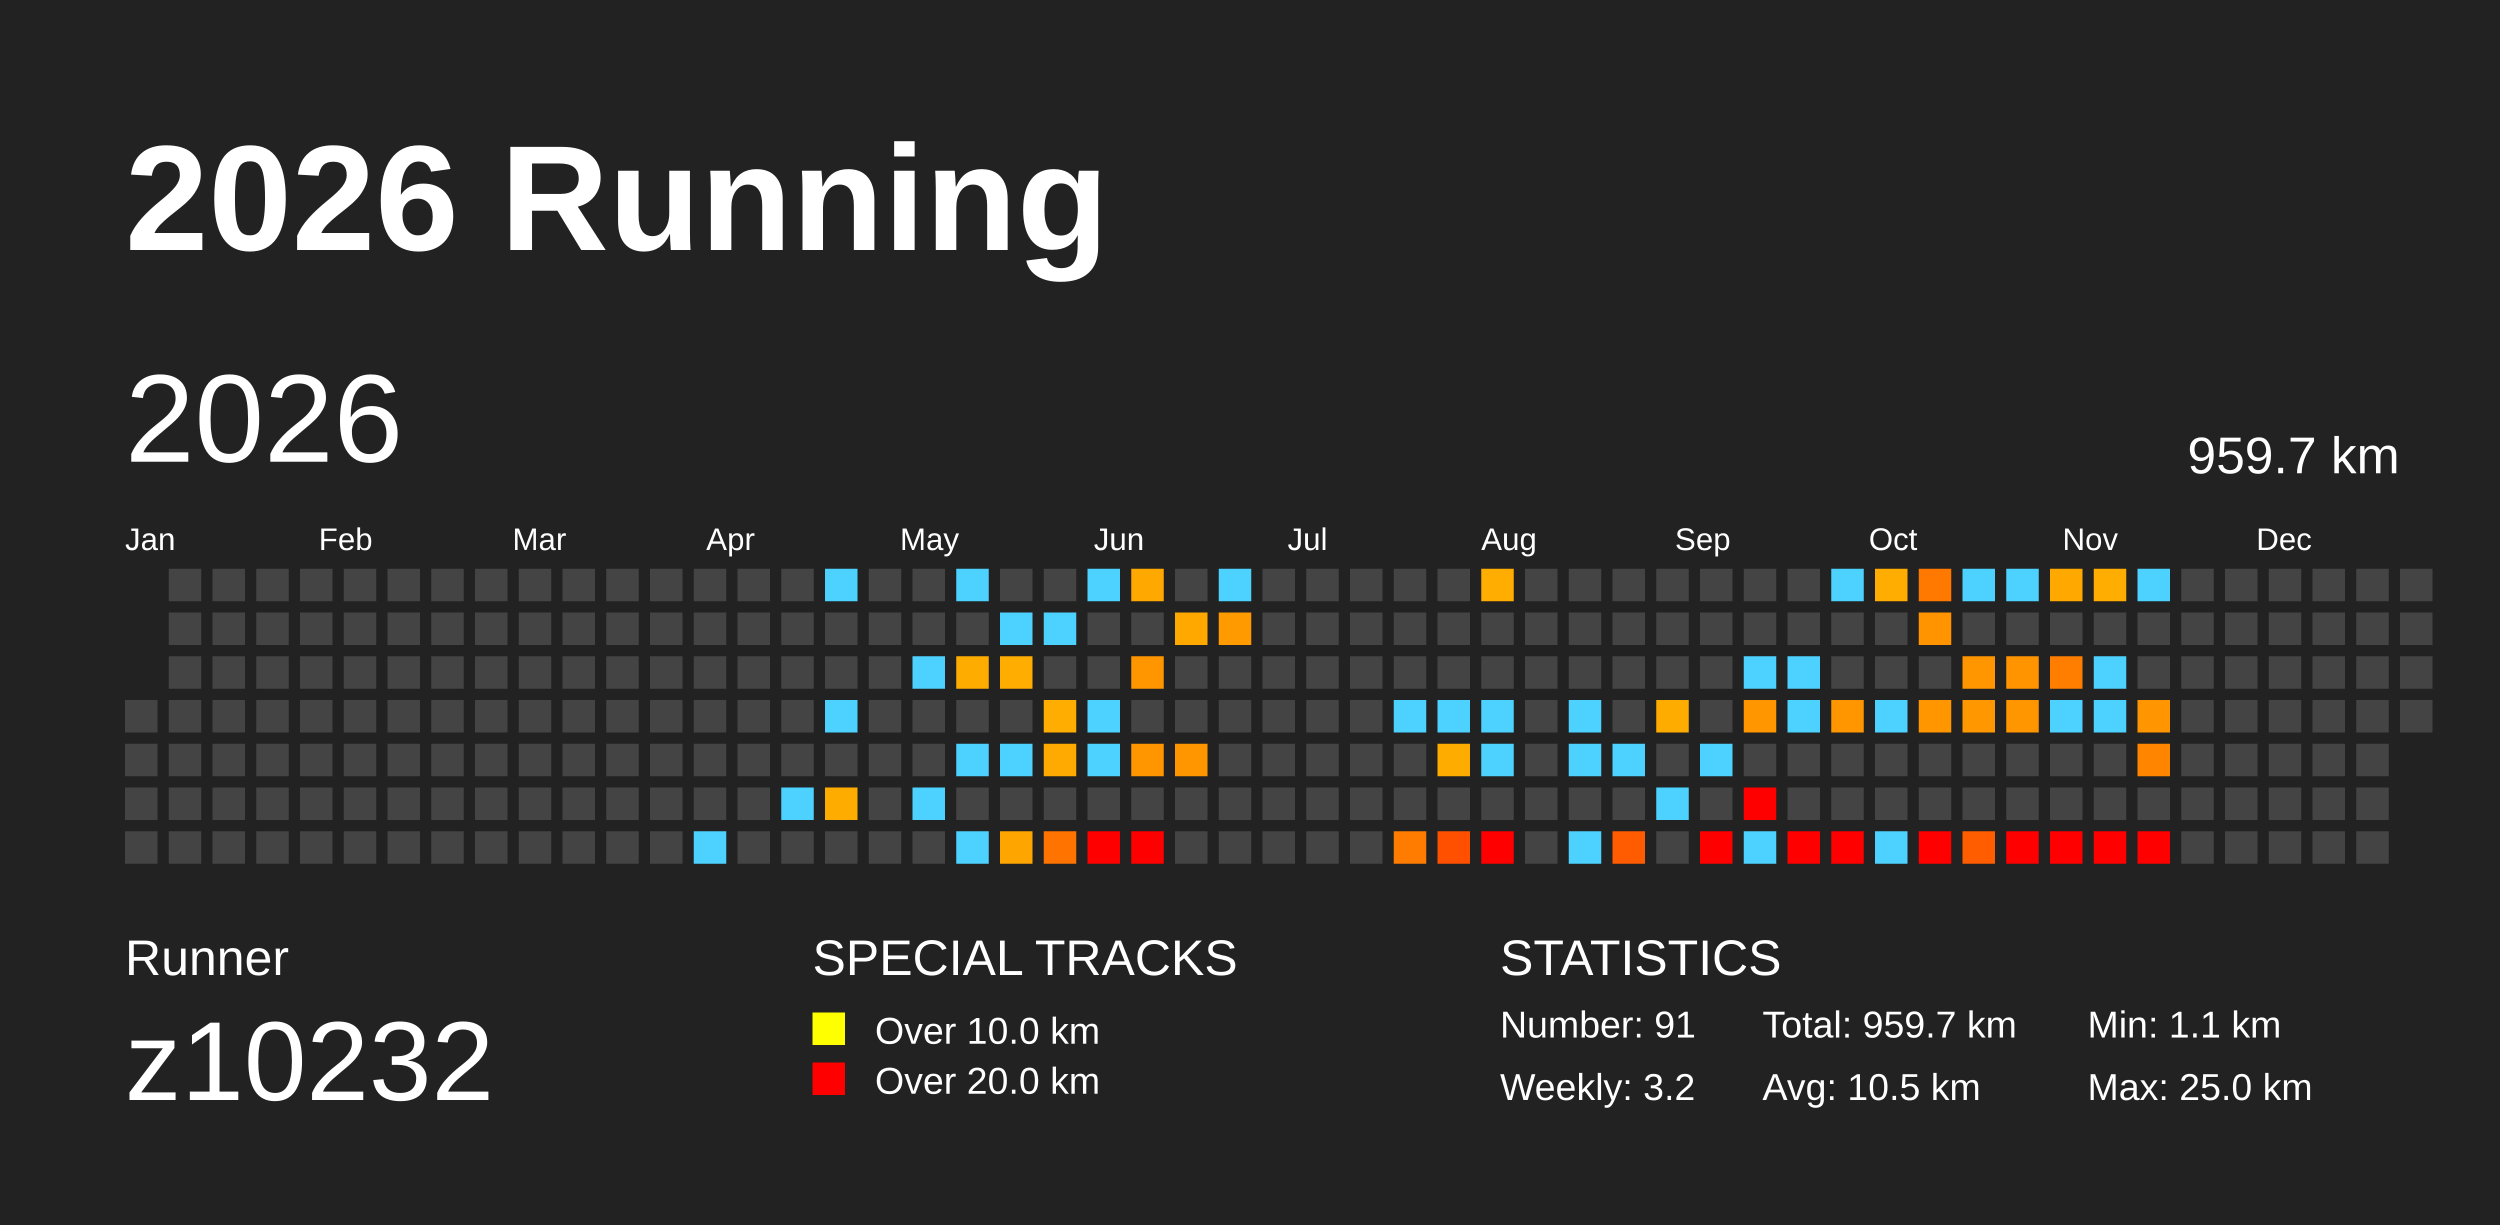
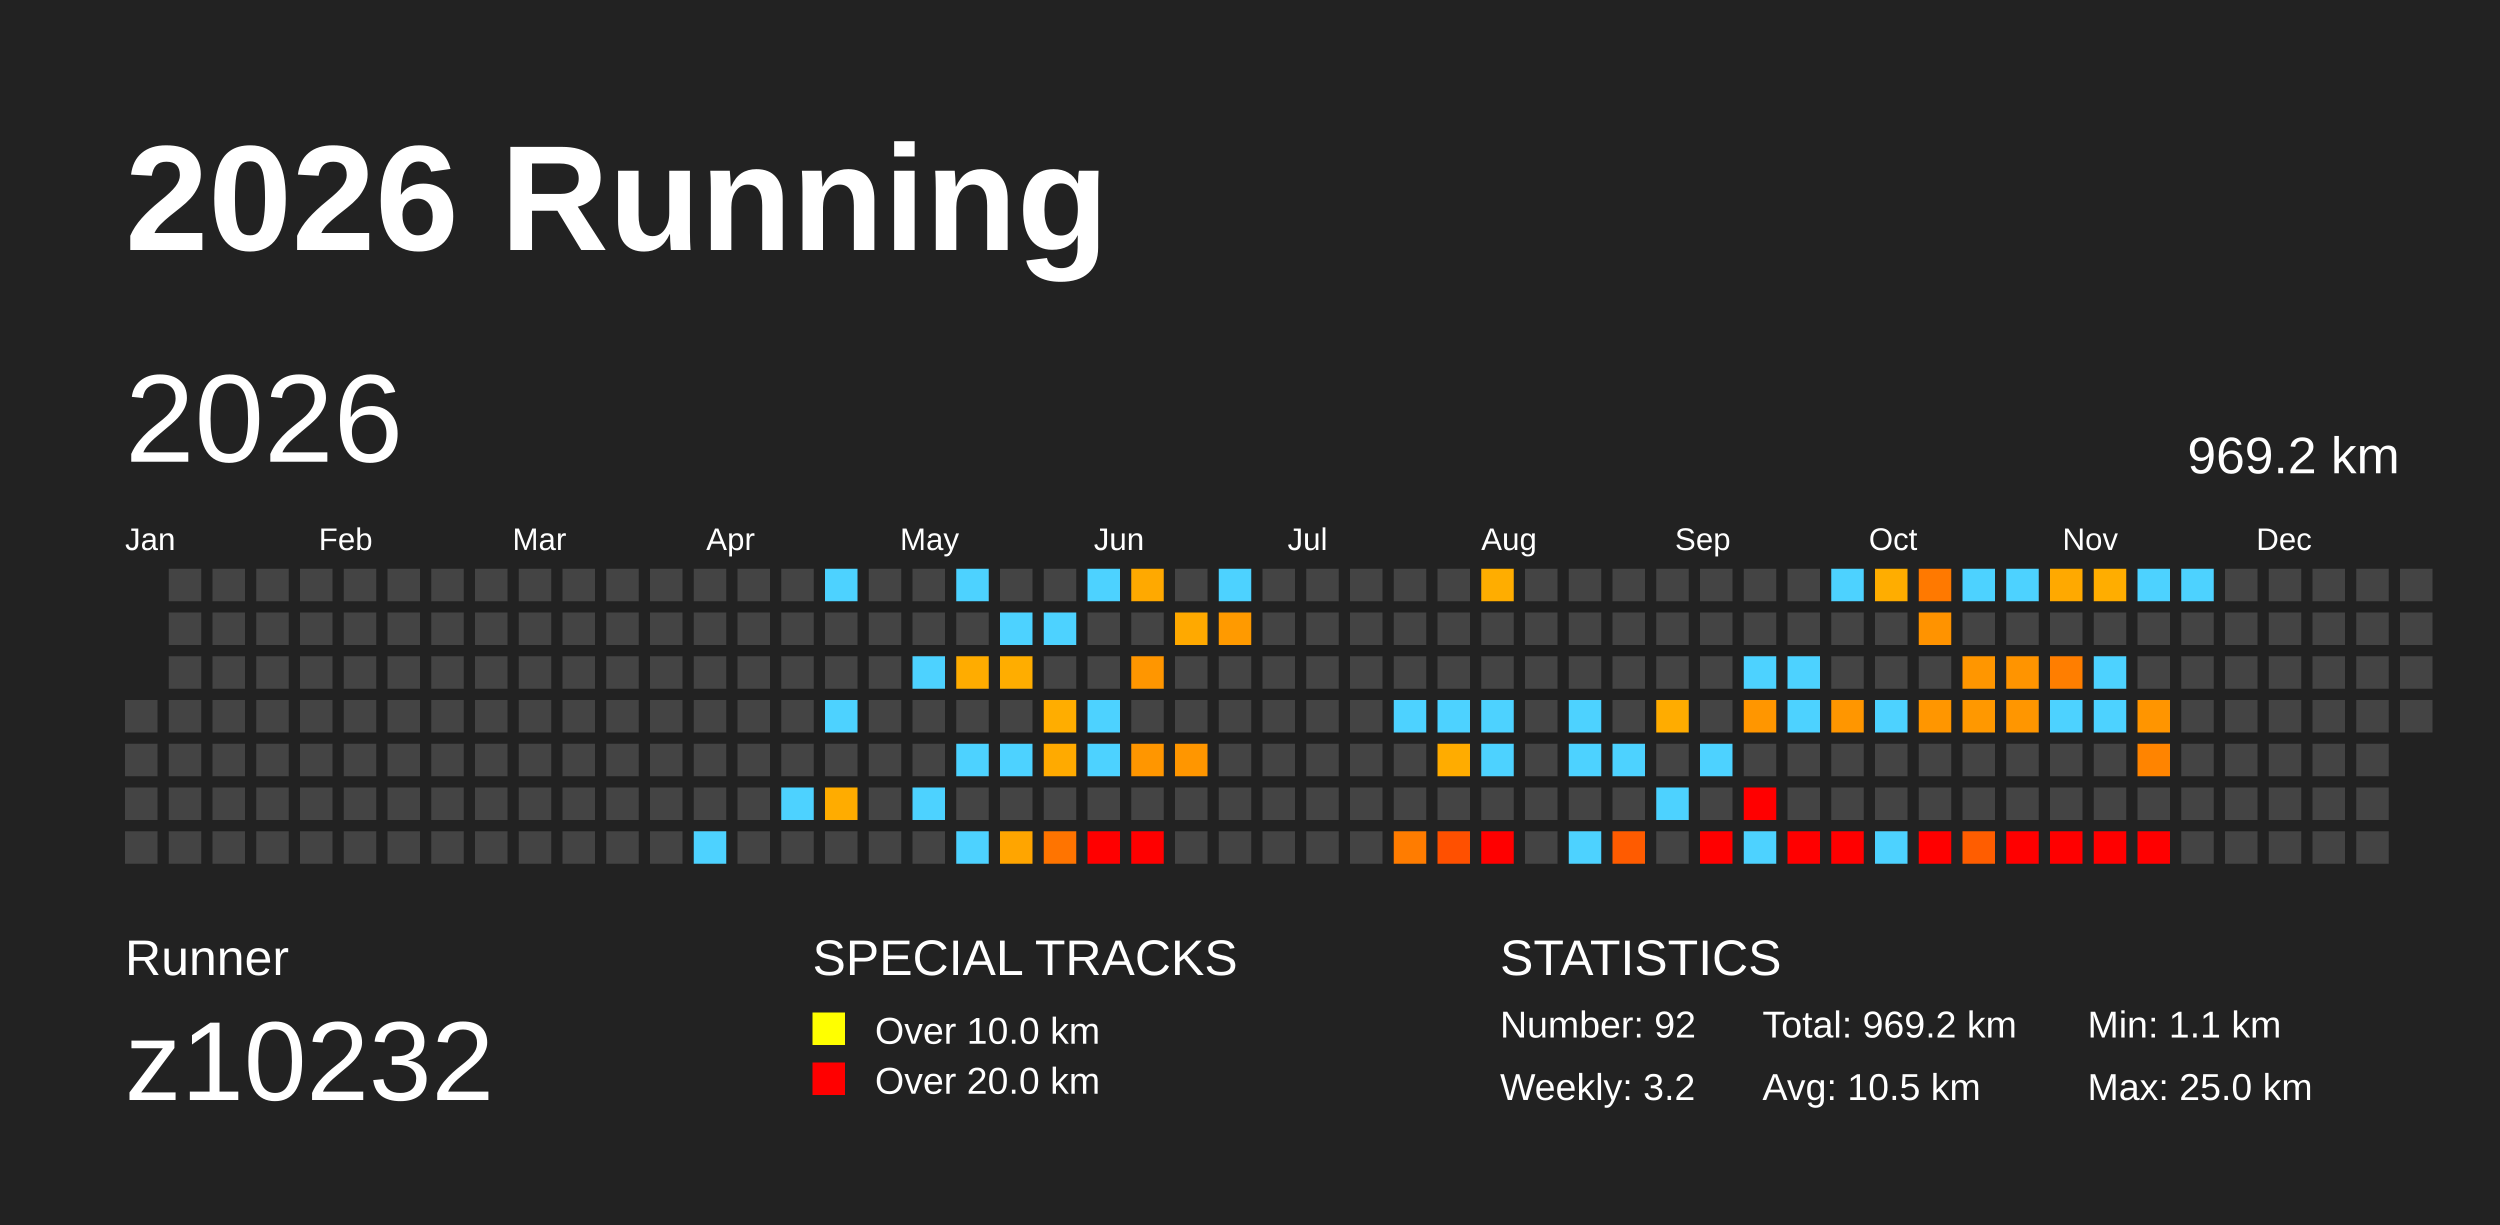
<svg xmlns="http://www.w3.org/2000/svg" baseProfile="full" height="98mm" version="1.1" viewBox="0,0,200,98" width="200mm">
  <defs>
    <pattern height="2" id="indoor-stripe" patternUnits="userSpaceOnUse" width="2">
      <line stroke="white" stroke-opacity="0.45" stroke-width="0.5" x1="0" x2="2" y1="2" y2="0" />
    </pattern>
  </defs>
  <rect fill="#222222" height="98" width="200" x="0" y="0" />
  <text fill="#FFFFFF" style="font-size:12px; font-family:Arial; font-weight:bold;" x="10" y="20">2026 Running</text>
  <text fill="#FFFFFF" style="font-size:4px; font-family:Arial" x="10" y="78">Runner</text>
  <text fill="#FFFFFF" style="font-size:9px; font-family:Arial" x="10" y="88">z10232</text>
  <text fill="#FFFFFF" style="font-size:4px; font-family:Arial" x="65" y="78">SPECIAL TRACKS</text>
  <rect fill="yellow" height="2.6" width="2.6" x="65" y="81" />
  <text fill="#FFFFFF" style="font-size:3px; font-family:Arial" x="70" y="83.5">Over 10.0 km</text>
  <rect fill="red" height="2.6" width="2.6" x="65" y="85" />
  <text fill="#FFFFFF" style="font-size:3px; font-family:Arial" x="70" y="87.5">Over 20.0 km</text>
  <text fill="#FFFFFF" style="font-size:4px; font-family:Arial" x="120" y="78">STATISTICS</text>
-   <text fill="#FFFFFF" style="font-size:3px; font-family:Arial" x="120" y="83">Number: 91</text>
+   <text fill="#FFFFFF" style="font-size:3px; font-family:Arial" x="120" y="83">Number: 92</text>
  <text fill="#FFFFFF" style="font-size:3px; font-family:Arial" x="120" y="88">Weekly: 3.2</text>
-   <text fill="#FFFFFF" style="font-size:3px; font-family:Arial" x="141" y="83">Total: 959.7 km</text>
+   <text fill="#FFFFFF" style="font-size:3px; font-family:Arial" x="141" y="83">Total: 969.2 km</text>
  <text fill="#FFFFFF" style="font-size:3px; font-family:Arial" x="141" y="88">Avg: 10.5 km</text>
  <text fill="#FFFFFF" style="font-size:3px; font-family:Arial" x="167" y="83">Min: 1.1 km</text>
  <text fill="#FFFFFF" style="font-size:3px; font-family:Arial" x="167" y="88">Max: 25.0 km</text>
  <text dominant-baseline="hanging" fill="#FFFFFF" style="font-size:10.0px; font-family:Arial;" x="10" y="30">2026</text>
-   <text dominant-baseline="hanging" fill="#FFFFFF" style="font-size:4.125px; font-family:Arial;" x="175" y="35">959.7 km</text>
+   <text dominant-baseline="hanging" fill="#FFFFFF" style="font-size:4.125px; font-family:Arial;" x="175" y="35">969.2 km</text>
  <text fill="#FFFFFF" style="font-size:2.5px; font-family:Arial" x="10.0" y="44">Jan</text>
  <text fill="#FFFFFF" style="font-size:2.5px; font-family:Arial" x="25.5" y="44">Feb</text>
  <text fill="#FFFFFF" style="font-size:2.5px; font-family:Arial" x="41.0" y="44">Mar</text>
  <text fill="#FFFFFF" style="font-size:2.5px; font-family:Arial" x="56.5" y="44">Apr</text>
  <text fill="#FFFFFF" style="font-size:2.5px; font-family:Arial" x="72.0" y="44">May</text>
  <text fill="#FFFFFF" style="font-size:2.5px; font-family:Arial" x="87.5" y="44">Jun</text>
  <text fill="#FFFFFF" style="font-size:2.5px; font-family:Arial" x="103.0" y="44">Jul</text>
  <text fill="#FFFFFF" style="font-size:2.5px; font-family:Arial" x="118.5" y="44">Aug</text>
  <text fill="#FFFFFF" style="font-size:2.5px; font-family:Arial" x="134.0" y="44">Sep</text>
  <text fill="#FFFFFF" style="font-size:2.5px; font-family:Arial" x="149.5" y="44">Oct</text>
  <text fill="#FFFFFF" style="font-size:2.5px; font-family:Arial" x="165.0" y="44">Nov</text>
  <text fill="#FFFFFF" style="font-size:2.5px; font-family:Arial" x="180.5" y="44">Dec</text>
  <rect fill="#444444" height="2.6" width="2.6" x="10.0" y="56.0" />
  <rect fill="#444444" height="2.6" width="2.6" x="10.0" y="59.5" />
  <rect fill="#444444" height="2.6" width="2.6" x="10.0" y="63.0" />
  <rect fill="#444444" height="2.6" width="2.6" x="10.0" y="66.5" />
  <rect fill="#444444" height="2.6" width="2.6" x="13.5" y="45.5" />
  <rect fill="#444444" height="2.6" width="2.6" x="13.5" y="49.0" />
  <rect fill="#444444" height="2.6" width="2.6" x="13.5" y="52.5" />
  <rect fill="#444444" height="2.6" width="2.6" x="13.5" y="56.0" />
  <rect fill="#444444" height="2.6" width="2.6" x="13.5" y="59.5" />
  <rect fill="#444444" height="2.6" width="2.6" x="13.5" y="63.0" />
  <rect fill="#444444" height="2.6" width="2.6" x="13.5" y="66.5" />
  <rect fill="#444444" height="2.6" width="2.6" x="17.0" y="45.5" />
  <rect fill="#444444" height="2.6" width="2.6" x="17.0" y="49.0" />
  <rect fill="#444444" height="2.6" width="2.6" x="17.0" y="52.5" />
  <rect fill="#444444" height="2.6" width="2.6" x="17.0" y="56.0" />
  <rect fill="#444444" height="2.6" width="2.6" x="17.0" y="59.5" />
  <rect fill="#444444" height="2.6" width="2.6" x="17.0" y="63.0" />
  <rect fill="#444444" height="2.6" width="2.6" x="17.0" y="66.5" />
  <rect fill="#444444" height="2.6" width="2.6" x="20.5" y="45.5" />
  <rect fill="#444444" height="2.6" width="2.6" x="20.5" y="49.0" />
  <rect fill="#444444" height="2.6" width="2.6" x="20.5" y="52.5" />
  <rect fill="#444444" height="2.6" width="2.6" x="20.5" y="56.0" />
  <rect fill="#444444" height="2.6" width="2.6" x="20.5" y="59.5" />
  <rect fill="#444444" height="2.6" width="2.6" x="20.5" y="63.0" />
  <rect fill="#444444" height="2.6" width="2.6" x="20.5" y="66.5" />
  <rect fill="#444444" height="2.6" width="2.6" x="24.0" y="45.5" />
  <rect fill="#444444" height="2.6" width="2.6" x="24.0" y="49.0" />
  <rect fill="#444444" height="2.6" width="2.6" x="24.0" y="52.5" />
  <rect fill="#444444" height="2.6" width="2.6" x="24.0" y="56.0" />
  <rect fill="#444444" height="2.6" width="2.6" x="24.0" y="59.5" />
  <rect fill="#444444" height="2.6" width="2.6" x="24.0" y="63.0" />
  <rect fill="#444444" height="2.6" width="2.6" x="24.0" y="66.5" />
  <rect fill="#444444" height="2.6" width="2.6" x="27.5" y="45.5" />
  <rect fill="#444444" height="2.6" width="2.6" x="27.5" y="49.0" />
  <rect fill="#444444" height="2.6" width="2.6" x="27.5" y="52.5" />
  <rect fill="#444444" height="2.6" width="2.6" x="27.5" y="56.0" />
  <rect fill="#444444" height="2.6" width="2.6" x="27.5" y="59.5" />
  <rect fill="#444444" height="2.6" width="2.6" x="27.5" y="63.0" />
  <rect fill="#444444" height="2.6" width="2.6" x="27.5" y="66.5" />
  <rect fill="#444444" height="2.6" width="2.6" x="31.0" y="45.5" />
  <rect fill="#444444" height="2.6" width="2.6" x="31.0" y="49.0" />
  <rect fill="#444444" height="2.6" width="2.6" x="31.0" y="52.5" />
  <rect fill="#444444" height="2.6" width="2.6" x="31.0" y="56.0" />
  <rect fill="#444444" height="2.6" width="2.6" x="31.0" y="59.5" />
  <rect fill="#444444" height="2.6" width="2.6" x="31.0" y="63.0" />
  <rect fill="#444444" height="2.6" width="2.6" x="31.0" y="66.5" />
  <rect fill="#444444" height="2.6" width="2.6" x="34.5" y="45.5" />
  <rect fill="#444444" height="2.6" width="2.6" x="34.5" y="49.0" />
  <rect fill="#444444" height="2.6" width="2.6" x="34.5" y="52.5" />
  <rect fill="#444444" height="2.6" width="2.6" x="34.5" y="56.0" />
  <rect fill="#444444" height="2.6" width="2.6" x="34.5" y="59.5" />
  <rect fill="#444444" height="2.6" width="2.6" x="34.5" y="63.0" />
  <rect fill="#444444" height="2.6" width="2.6" x="34.5" y="66.5" />
  <rect fill="#444444" height="2.6" width="2.6" x="38.0" y="45.5" />
  <rect fill="#444444" height="2.6" width="2.6" x="38.0" y="49.0" />
  <rect fill="#444444" height="2.6" width="2.6" x="38.0" y="52.5" />
  <rect fill="#444444" height="2.6" width="2.6" x="38.0" y="56.0" />
  <rect fill="#444444" height="2.6" width="2.6" x="38.0" y="59.5" />
  <rect fill="#444444" height="2.6" width="2.6" x="38.0" y="63.0" />
  <rect fill="#444444" height="2.6" width="2.6" x="38.0" y="66.5" />
  <rect fill="#444444" height="2.6" width="2.6" x="41.5" y="45.5" />
  <rect fill="#444444" height="2.6" width="2.6" x="41.5" y="49.0" />
  <rect fill="#444444" height="2.6" width="2.6" x="41.5" y="52.5" />
  <rect fill="#444444" height="2.6" width="2.6" x="41.5" y="56.0" />
  <rect fill="#444444" height="2.6" width="2.6" x="41.5" y="59.5" />
  <rect fill="#444444" height="2.6" width="2.6" x="41.5" y="63.0" />
  <rect fill="#444444" height="2.6" width="2.6" x="41.5" y="66.5" />
  <rect fill="#444444" height="2.6" width="2.6" x="45.0" y="45.5" />
  <rect fill="#444444" height="2.6" width="2.6" x="45.0" y="49.0" />
  <rect fill="#444444" height="2.6" width="2.6" x="45.0" y="52.5" />
  <rect fill="#444444" height="2.6" width="2.6" x="45.0" y="56.0" />
  <rect fill="#444444" height="2.6" width="2.6" x="45.0" y="59.5" />
  <rect fill="#444444" height="2.6" width="2.6" x="45.0" y="63.0" />
  <rect fill="#444444" height="2.6" width="2.6" x="45.0" y="66.5" />
  <rect fill="#444444" height="2.6" width="2.6" x="48.5" y="45.5" />
  <rect fill="#444444" height="2.6" width="2.6" x="48.5" y="49.0" />
  <rect fill="#444444" height="2.6" width="2.6" x="48.5" y="52.5" />
  <rect fill="#444444" height="2.6" width="2.6" x="48.5" y="56.0" />
  <rect fill="#444444" height="2.6" width="2.6" x="48.5" y="59.5" />
  <rect fill="#444444" height="2.6" width="2.6" x="48.5" y="63.0" />
  <rect fill="#444444" height="2.6" width="2.6" x="48.5" y="66.5" />
  <rect fill="#444444" height="2.6" width="2.6" x="52.0" y="45.5" />
  <rect fill="#444444" height="2.6" width="2.6" x="52.0" y="49.0" />
  <rect fill="#444444" height="2.6" width="2.6" x="52.0" y="52.5" />
  <rect fill="#444444" height="2.6" width="2.6" x="52.0" y="56.0" />
  <rect fill="#444444" height="2.6" width="2.6" x="52.0" y="59.5" />
  <rect fill="#444444" height="2.6" width="2.6" x="52.0" y="63.0" />
  <rect fill="#444444" height="2.6" width="2.6" x="52.0" y="66.5" />
  <rect fill="#444444" height="2.6" width="2.6" x="55.5" y="45.5" />
  <rect fill="#444444" height="2.6" width="2.6" x="55.5" y="49.0" />
  <rect fill="#444444" height="2.6" width="2.6" x="55.5" y="52.5" />
  <rect fill="#444444" height="2.6" width="2.6" x="55.5" y="56.0" />
  <rect fill="#444444" height="2.6" width="2.6" x="55.5" y="59.5" />
  <rect fill="#444444" height="2.6" width="2.6" x="55.5" y="63.0" />
  <rect fill="#4dd2ff" height="2.6" width="2.6" x="55.5" y="66.5" />
  <rect fill="#444444" height="2.6" width="2.6" x="59.0" y="45.5" />
  <rect fill="#444444" height="2.6" width="2.6" x="59.0" y="49.0" />
  <rect fill="#444444" height="2.6" width="2.6" x="59.0" y="52.5" />
  <rect fill="#444444" height="2.6" width="2.6" x="59.0" y="56.0" />
  <rect fill="#444444" height="2.6" width="2.6" x="59.0" y="59.5" />
  <rect fill="#444444" height="2.6" width="2.6" x="59.0" y="63.0" />
  <rect fill="#444444" height="2.6" width="2.6" x="59.0" y="66.5" />
  <rect fill="#444444" height="2.6" width="2.6" x="62.5" y="45.5" />
  <rect fill="#444444" height="2.6" width="2.6" x="62.5" y="49.0" />
  <rect fill="#444444" height="2.6" width="2.6" x="62.5" y="52.5" />
  <rect fill="#444444" height="2.6" width="2.6" x="62.5" y="56.0" />
  <rect fill="#444444" height="2.6" width="2.6" x="62.5" y="59.5" />
  <rect fill="#4dd2ff" height="2.6" width="2.6" x="62.5" y="63.0" />
  <rect fill="#444444" height="2.6" width="2.6" x="62.5" y="66.5" />
  <rect fill="#4dd2ff" height="2.6" width="2.6" x="66.0" y="45.5" />
  <rect fill="#444444" height="2.6" width="2.6" x="66.0" y="49.0" />
  <rect fill="#444444" height="2.6" width="2.6" x="66.0" y="52.5" />
  <rect fill="#4dd2ff" height="2.6" width="2.6" x="66.0" y="56.0" />
  <rect fill="#444444" height="2.6" width="2.6" x="66.0" y="59.5" />
  <rect fill="#ffac00" height="2.6" width="2.6" x="66.0" y="63.0" />
  <rect fill="#444444" height="2.6" width="2.6" x="66.0" y="66.5" />
  <rect fill="#444444" height="2.6" width="2.6" x="69.5" y="45.5" />
  <rect fill="#444444" height="2.6" width="2.6" x="69.5" y="49.0" />
  <rect fill="#444444" height="2.6" width="2.6" x="69.5" y="52.5" />
  <rect fill="#444444" height="2.6" width="2.6" x="69.5" y="56.0" />
  <rect fill="#444444" height="2.6" width="2.6" x="69.5" y="59.5" />
  <rect fill="#444444" height="2.6" width="2.6" x="69.5" y="63.0" />
  <rect fill="#444444" height="2.6" width="2.6" x="69.5" y="66.5" />
  <rect fill="#444444" height="2.6" width="2.6" x="73.0" y="45.5" />
  <rect fill="#444444" height="2.6" width="2.6" x="73.0" y="49.0" />
  <rect fill="#4dd2ff" height="2.6" width="2.6" x="73.0" y="52.5" />
  <rect fill="#444444" height="2.6" width="2.6" x="73.0" y="56.0" />
  <rect fill="#444444" height="2.6" width="2.6" x="73.0" y="59.5" />
  <rect fill="#4dd2ff" height="2.6" width="2.6" x="73.0" y="63.0" />
  <rect fill="#444444" height="2.6" width="2.6" x="73.0" y="66.5" />
  <rect fill="#4dd2ff" height="2.6" width="2.6" x="76.5" y="45.5" />
  <rect fill="#444444" height="2.6" width="2.6" x="76.5" y="49.0" />
  <rect fill="#ffac00" height="2.6" width="2.6" x="76.5" y="52.5" />
  <rect fill="#444444" height="2.6" width="2.6" x="76.5" y="56.0" />
  <rect fill="#4dd2ff" height="2.6" width="2.6" x="76.5" y="59.5" />
  <rect fill="#444444" height="2.6" width="2.6" x="76.5" y="63.0" />
  <rect fill="#4dd2ff" height="2.6" width="2.6" x="76.5" y="66.5" />
  <rect fill="#444444" height="2.6" width="2.6" x="80.0" y="45.5" />
  <rect fill="#4dd2ff" height="2.6" width="2.6" x="80.0" y="49.0" />
  <rect fill="#ffad00" height="2.6" width="2.6" x="80.0" y="52.5" />
  <rect fill="#444444" height="2.6" width="2.6" x="80.0" y="56.0" />
  <rect fill="#4dd2ff" height="2.6" width="2.6" x="80.0" y="59.5" />
  <rect fill="#444444" height="2.6" width="2.6" x="80.0" y="63.0" />
  <rect fill="#ffa500" height="2.6" width="2.6" x="80.0" y="66.5" />
  <rect fill="#444444" height="2.6" width="2.6" x="83.5" y="45.5" />
  <rect fill="#4dd2ff" height="2.6" width="2.6" x="83.5" y="49.0" />
  <rect fill="#444444" height="2.6" width="2.6" x="83.5" y="52.5" />
  <rect fill="#ffad00" height="2.6" width="2.6" x="83.5" y="56.0" />
  <rect fill="#ffaa00" height="2.6" width="2.6" x="83.5" y="59.5" />
  <rect fill="#444444" height="2.6" width="2.6" x="83.5" y="63.0" />
  <rect fill="#ff7400" height="2.6" width="2.6" x="83.5" y="66.5" />
  <rect fill="#4dd2ff" height="2.6" width="2.6" x="87.0" y="45.5" />
  <rect fill="#444444" height="2.6" width="2.6" x="87.0" y="49.0" />
  <rect fill="#444444" height="2.6" width="2.6" x="87.0" y="52.5" />
  <rect fill="#4dd2ff" height="2.6" width="2.6" x="87.0" y="56.0" />
  <rect fill="#4dd2ff" height="2.6" width="2.6" x="87.0" y="59.5" />
  <rect fill="#444444" height="2.6" width="2.6" x="87.0" y="63.0" />
  <rect fill="red" height="2.6" width="2.6" x="87.0" y="66.5" />
  <rect fill="#ffa900" height="2.6" width="2.6" x="90.5" y="45.5" />
  <rect fill="#444444" height="2.6" width="2.6" x="90.5" y="49.0" />
  <rect fill="#ff9600" height="2.6" width="2.6" x="90.5" y="52.5" />
  <rect fill="#444444" height="2.6" width="2.6" x="90.5" y="56.0" />
  <rect fill="#ff9600" height="2.6" width="2.6" x="90.5" y="59.5" />
  <rect fill="#444444" height="2.6" width="2.6" x="90.5" y="63.0" />
  <rect fill="red" height="2.6" width="2.6" x="90.5" y="66.5" />
  <rect fill="#444444" height="2.6" width="2.6" x="94.0" y="45.5" />
  <rect fill="#ffa900" height="2.6" width="2.6" x="94.0" y="49.0" />
  <rect fill="#444444" height="2.6" width="2.6" x="94.0" y="52.5" />
  <rect fill="#444444" height="2.6" width="2.6" x="94.0" y="56.0" />
  <rect fill="#ff9600" height="2.6" width="2.6" x="94.0" y="59.5" />
  <rect fill="#444444" height="2.6" width="2.6" x="94.0" y="63.0" />
  <rect fill="#444444" height="2.6" width="2.6" x="94.0" y="66.5" />
  <rect fill="#4dd2ff" height="2.6" width="2.6" x="97.5" y="45.5" />
  <rect fill="#ff9a00" height="2.6" width="2.6" x="97.5" y="49.0" />
  <rect fill="#444444" height="2.6" width="2.6" x="97.5" y="52.5" />
  <rect fill="#444444" height="2.6" width="2.6" x="97.5" y="56.0" />
  <rect fill="#444444" height="2.6" width="2.6" x="97.5" y="59.5" />
  <rect fill="#444444" height="2.6" width="2.6" x="97.5" y="63.0" />
  <rect fill="#444444" height="2.6" width="2.6" x="97.5" y="66.5" />
  <rect fill="#444444" height="2.6" width="2.6" x="101.0" y="45.5" />
  <rect fill="#444444" height="2.6" width="2.6" x="101.0" y="49.0" />
  <rect fill="#444444" height="2.6" width="2.6" x="101.0" y="52.5" />
  <rect fill="#444444" height="2.6" width="2.6" x="101.0" y="56.0" />
  <rect fill="#444444" height="2.6" width="2.6" x="101.0" y="59.5" />
  <rect fill="#444444" height="2.6" width="2.6" x="101.0" y="63.0" />
  <rect fill="#444444" height="2.6" width="2.6" x="101.0" y="66.5" />
  <rect fill="#444444" height="2.6" width="2.6" x="104.5" y="45.5" />
  <rect fill="#444444" height="2.6" width="2.6" x="104.5" y="49.0" />
  <rect fill="#444444" height="2.6" width="2.6" x="104.5" y="52.5" />
  <rect fill="#444444" height="2.6" width="2.6" x="104.5" y="56.0" />
  <rect fill="#444444" height="2.6" width="2.6" x="104.5" y="59.5" />
  <rect fill="#444444" height="2.6" width="2.6" x="104.5" y="63.0" />
  <rect fill="#444444" height="2.6" width="2.6" x="104.5" y="66.5" />
  <rect fill="#444444" height="2.6" width="2.6" x="108.0" y="45.5" />
  <rect fill="#444444" height="2.6" width="2.6" x="108.0" y="49.0" />
  <rect fill="#444444" height="2.6" width="2.6" x="108.0" y="52.5" />
  <rect fill="#444444" height="2.6" width="2.6" x="108.0" y="56.0" />
  <rect fill="#444444" height="2.6" width="2.6" x="108.0" y="59.5" />
  <rect fill="#444444" height="2.6" width="2.6" x="108.0" y="63.0" />
  <rect fill="#444444" height="2.6" width="2.6" x="108.0" y="66.5" />
  <rect fill="#444444" height="2.6" width="2.6" x="111.5" y="45.5" />
  <rect fill="#444444" height="2.6" width="2.6" x="111.5" y="49.0" />
  <rect fill="#444444" height="2.6" width="2.6" x="111.5" y="52.5" />
  <rect fill="#4dd2ff" height="2.6" width="2.6" x="111.5" y="56.0" />
  <rect fill="#444444" height="2.6" width="2.6" x="111.5" y="59.5" />
  <rect fill="#444444" height="2.6" width="2.6" x="111.5" y="63.0" />
  <rect fill="#ff7c00" height="2.6" width="2.6" x="111.5" y="66.5" />
  <rect fill="#444444" height="2.6" width="2.6" x="115.0" y="45.5" />
  <rect fill="#444444" height="2.6" width="2.6" x="115.0" y="49.0" />
  <rect fill="#444444" height="2.6" width="2.6" x="115.0" y="52.5" />
  <rect fill="#4dd2ff" height="2.6" width="2.6" x="115.0" y="56.0" />
  <rect fill="#ffac00" height="2.6" width="2.6" x="115.0" y="59.5" />
  <rect fill="#444444" height="2.6" width="2.6" x="115.0" y="63.0" />
  <rect fill="#ff5000" height="2.6" width="2.6" x="115.0" y="66.5" />
  <rect fill="#ffad00" height="2.6" width="2.6" x="118.5" y="45.5" />
  <rect fill="#444444" height="2.6" width="2.6" x="118.5" y="49.0" />
  <rect fill="#444444" height="2.6" width="2.6" x="118.5" y="52.5" />
  <rect fill="#4dd2ff" height="2.6" width="2.6" x="118.5" y="56.0" />
  <rect fill="#4dd2ff" height="2.6" width="2.6" x="118.5" y="59.5" />
  <rect fill="#444444" height="2.6" width="2.6" x="118.5" y="63.0" />
  <rect fill="red" height="2.6" width="2.6" x="118.5" y="66.5" />
  <rect fill="#444444" height="2.6" width="2.6" x="122.0" y="45.5" />
  <rect fill="#444444" height="2.6" width="2.6" x="122.0" y="49.0" />
  <rect fill="#444444" height="2.6" width="2.6" x="122.0" y="52.5" />
  <rect fill="#444444" height="2.6" width="2.6" x="122.0" y="56.0" />
  <rect fill="#444444" height="2.6" width="2.6" x="122.0" y="59.5" />
  <rect fill="#444444" height="2.6" width="2.6" x="122.0" y="63.0" />
  <rect fill="#444444" height="2.6" width="2.6" x="122.0" y="66.5" />
  <rect fill="#444444" height="2.6" width="2.6" x="125.5" y="45.5" />
  <rect fill="#444444" height="2.6" width="2.6" x="125.5" y="49.0" />
  <rect fill="#444444" height="2.6" width="2.6" x="125.5" y="52.5" />
  <rect fill="#4dd2ff" height="2.6" width="2.6" x="125.5" y="56.0" />
  <rect fill="#4dd2ff" height="2.6" width="2.6" x="125.5" y="59.5" />
  <rect fill="#444444" height="2.6" width="2.6" x="125.5" y="63.0" />
  <rect fill="#4dd2ff" height="2.6" width="2.6" x="125.5" y="66.5" />
  <rect fill="#444444" height="2.6" width="2.6" x="129.0" y="45.5" />
  <rect fill="#444444" height="2.6" width="2.6" x="129.0" y="49.0" />
  <rect fill="#444444" height="2.6" width="2.6" x="129.0" y="52.5" />
  <rect fill="#444444" height="2.6" width="2.6" x="129.0" y="56.0" />
  <rect fill="#4dd2ff" height="2.6" width="2.6" x="129.0" y="59.5" />
  <rect fill="#444444" height="2.6" width="2.6" x="129.0" y="63.0" />
  <rect fill="#ff5b00" height="2.6" width="2.6" x="129.0" y="66.5" />
  <rect fill="#444444" height="2.6" width="2.6" x="132.5" y="45.5" />
  <rect fill="#444444" height="2.6" width="2.6" x="132.5" y="49.0" />
  <rect fill="#444444" height="2.6" width="2.6" x="132.5" y="52.5" />
  <rect fill="#ffac00" height="2.6" width="2.6" x="132.5" y="56.0" />
  <rect fill="#444444" height="2.6" width="2.6" x="132.5" y="59.5" />
  <rect fill="#4dd2ff" height="2.6" width="2.6" x="132.5" y="63.0" />
  <rect fill="#444444" height="2.6" width="2.6" x="132.5" y="66.5" />
  <rect fill="#444444" height="2.6" width="2.6" x="136.0" y="45.5" />
  <rect fill="#444444" height="2.6" width="2.6" x="136.0" y="49.0" />
  <rect fill="#444444" height="2.6" width="2.6" x="136.0" y="52.5" />
  <rect fill="#444444" height="2.6" width="2.6" x="136.0" y="56.0" />
  <rect fill="#4dd2ff" height="2.6" width="2.6" x="136.0" y="59.5" />
  <rect fill="#444444" height="2.6" width="2.6" x="136.0" y="63.0" />
  <rect fill="red" height="2.6" width="2.6" x="136.0" y="66.5" />
  <rect fill="#444444" height="2.6" width="2.6" x="139.5" y="45.5" />
  <rect fill="#444444" height="2.6" width="2.6" x="139.5" y="49.0" />
  <rect fill="#4dd2ff" height="2.6" width="2.6" x="139.5" y="52.5" />
  <rect fill="#ff9600" height="2.6" width="2.6" x="139.5" y="56.0" />
  <rect fill="#444444" height="2.6" width="2.6" x="139.5" y="59.5" />
  <rect fill="red" height="2.6" width="2.6" x="139.5" y="63.0" />
  <rect fill="#4dd2ff" height="2.6" width="2.6" x="139.5" y="66.5" />
  <rect fill="#444444" height="2.6" width="2.6" x="143.0" y="45.5" />
  <rect fill="#444444" height="2.6" width="2.6" x="143.0" y="49.0" />
  <rect fill="#4dd2ff" height="2.6" width="2.6" x="143.0" y="52.5" />
  <rect fill="#4dd2ff" height="2.6" width="2.6" x="143.0" y="56.0" />
  <rect fill="#444444" height="2.6" width="2.6" x="143.0" y="59.5" />
  <rect fill="#444444" height="2.6" width="2.6" x="143.0" y="63.0" />
  <rect fill="red" height="2.6" width="2.6" x="143.0" y="66.5" />
  <rect fill="#4dd2ff" height="2.6" width="2.6" x="146.5" y="45.5" />
  <rect fill="#444444" height="2.6" width="2.6" x="146.5" y="49.0" />
  <rect fill="#444444" height="2.6" width="2.6" x="146.5" y="52.5" />
  <rect fill="#ff9600" height="2.6" width="2.6" x="146.5" y="56.0" />
  <rect fill="#444444" height="2.6" width="2.6" x="146.5" y="59.5" />
  <rect fill="#444444" height="2.6" width="2.6" x="146.5" y="63.0" />
  <rect fill="red" height="2.6" width="2.6" x="146.5" y="66.5" />
  <rect fill="#ffad00" height="2.6" width="2.6" x="150.0" y="45.5" />
  <rect fill="#444444" height="2.6" width="2.6" x="150.0" y="49.0" />
  <rect fill="#444444" height="2.6" width="2.6" x="150.0" y="52.5" />
  <rect fill="#4dd2ff" height="2.6" width="2.6" x="150.0" y="56.0" />
  <rect fill="#444444" height="2.6" width="2.6" x="150.0" y="59.5" />
  <rect fill="#444444" height="2.6" width="2.6" x="150.0" y="63.0" />
  <rect fill="#4dd2ff" height="2.6" width="2.6" x="150.0" y="66.5" />
  <rect fill="#ff7900" height="2.6" width="2.6" x="153.5" y="45.5" />
  <rect fill="#ff9300" height="2.6" width="2.6" x="153.5" y="49.0" />
  <rect fill="#444444" height="2.6" width="2.6" x="153.5" y="52.5" />
  <rect fill="#ff9600" height="2.6" width="2.6" x="153.5" y="56.0" />
  <rect fill="#444444" height="2.6" width="2.6" x="153.5" y="59.5" />
  <rect fill="#444444" height="2.6" width="2.6" x="153.5" y="63.0" />
  <rect fill="red" height="2.6" width="2.6" x="153.5" y="66.5" />
  <rect fill="#4dd2ff" height="2.6" width="2.6" x="157.0" y="45.5" />
  <rect fill="#444444" height="2.6" width="2.6" x="157.0" y="49.0" />
  <rect fill="#ff9600" height="2.6" width="2.6" x="157.0" y="52.5" />
  <rect fill="#ff9800" height="2.6" width="2.6" x="157.0" y="56.0" />
  <rect fill="#444444" height="2.6" width="2.6" x="157.0" y="59.5" />
  <rect fill="#444444" height="2.6" width="2.6" x="157.0" y="63.0" />
  <rect fill="#ff5d00" height="2.6" width="2.6" x="157.0" y="66.5" />
  <rect fill="#4dd2ff" height="2.6" width="2.6" x="160.5" y="45.5" />
  <rect fill="#444444" height="2.6" width="2.6" x="160.5" y="49.0" />
  <rect fill="#ff9400" height="2.6" width="2.6" x="160.5" y="52.5" />
  <rect fill="#ff9600" height="2.6" width="2.6" x="160.5" y="56.0" />
  <rect fill="#444444" height="2.6" width="2.6" x="160.5" y="59.5" />
  <rect fill="#444444" height="2.6" width="2.6" x="160.5" y="63.0" />
  <rect fill="red" height="2.6" width="2.6" x="160.5" y="66.5" />
  <rect fill="#ffa900" height="2.6" width="2.6" x="164.0" y="45.5" />
  <rect fill="#444444" height="2.6" width="2.6" x="164.0" y="49.0" />
  <rect fill="#ff7e00" height="2.6" width="2.6" x="164.0" y="52.5" />
  <rect fill="#4dd2ff" height="2.6" width="2.6" x="164.0" y="56.0" />
  <rect fill="#444444" height="2.6" width="2.6" x="164.0" y="59.5" />
  <rect fill="#444444" height="2.6" width="2.6" x="164.0" y="63.0" />
  <rect fill="red" height="2.6" width="2.6" x="164.0" y="66.5" />
  <rect fill="#ffad00" height="2.6" width="2.6" x="167.5" y="45.5" />
  <rect fill="#444444" height="2.6" width="2.6" x="167.5" y="49.0" />
  <rect fill="#4dd2ff" height="2.6" width="2.6" x="167.5" y="52.5" />
  <rect fill="#4dd2ff" height="2.6" width="2.6" x="167.5" y="56.0" />
  <rect fill="#444444" height="2.6" width="2.6" x="167.5" y="59.5" />
  <rect fill="#444444" height="2.6" width="2.6" x="167.5" y="63.0" />
  <rect fill="red" height="2.6" width="2.6" x="167.5" y="66.5" />
  <rect fill="#4dd2ff" height="2.6" width="2.6" x="171.0" y="45.5" />
  <rect fill="#444444" height="2.6" width="2.6" x="171.0" y="49.0" />
  <rect fill="#444444" height="2.6" width="2.6" x="171.0" y="52.5" />
  <rect fill="#ff9500" height="2.6" width="2.6" x="171.0" y="56.0" />
  <rect fill="#ff8400" height="2.6" width="2.6" x="171.0" y="59.5" />
  <rect fill="#444444" height="2.6" width="2.6" x="171.0" y="63.0" />
  <rect fill="red" height="2.6" width="2.6" x="171.0" y="66.5" />
-   <rect fill="#444444" height="2.6" width="2.6" x="174.5" y="45.5" />
+   <rect fill="#4dd2ff" height="2.6" width="2.6" x="174.5" y="45.5" />
  <rect fill="#444444" height="2.6" width="2.6" x="174.5" y="49.0" />
  <rect fill="#444444" height="2.6" width="2.6" x="174.5" y="52.5" />
  <rect fill="#444444" height="2.6" width="2.6" x="174.5" y="56.0" />
  <rect fill="#444444" height="2.6" width="2.6" x="174.5" y="59.5" />
  <rect fill="#444444" height="2.6" width="2.6" x="174.5" y="63.0" />
  <rect fill="#444444" height="2.6" width="2.6" x="174.5" y="66.5" />
  <rect fill="#444444" height="2.6" width="2.6" x="178.0" y="45.5" />
  <rect fill="#444444" height="2.6" width="2.6" x="178.0" y="49.0" />
  <rect fill="#444444" height="2.6" width="2.6" x="178.0" y="52.5" />
  <rect fill="#444444" height="2.6" width="2.6" x="178.0" y="56.0" />
  <rect fill="#444444" height="2.6" width="2.6" x="178.0" y="59.5" />
  <rect fill="#444444" height="2.6" width="2.6" x="178.0" y="63.0" />
  <rect fill="#444444" height="2.6" width="2.6" x="178.0" y="66.5" />
  <rect fill="#444444" height="2.6" width="2.6" x="181.5" y="45.5" />
  <rect fill="#444444" height="2.6" width="2.6" x="181.5" y="49.0" />
  <rect fill="#444444" height="2.6" width="2.6" x="181.5" y="52.5" />
  <rect fill="#444444" height="2.6" width="2.6" x="181.5" y="56.0" />
  <rect fill="#444444" height="2.6" width="2.6" x="181.5" y="59.5" />
  <rect fill="#444444" height="2.6" width="2.6" x="181.5" y="63.0" />
  <rect fill="#444444" height="2.6" width="2.6" x="181.5" y="66.5" />
  <rect fill="#444444" height="2.6" width="2.6" x="185.0" y="45.5" />
  <rect fill="#444444" height="2.6" width="2.6" x="185.0" y="49.0" />
  <rect fill="#444444" height="2.6" width="2.6" x="185.0" y="52.5" />
  <rect fill="#444444" height="2.6" width="2.6" x="185.0" y="56.0" />
  <rect fill="#444444" height="2.6" width="2.6" x="185.0" y="59.5" />
  <rect fill="#444444" height="2.6" width="2.6" x="185.0" y="63.0" />
  <rect fill="#444444" height="2.6" width="2.6" x="185.0" y="66.5" />
  <rect fill="#444444" height="2.6" width="2.6" x="188.5" y="45.5" />
  <rect fill="#444444" height="2.6" width="2.6" x="188.5" y="49.0" />
  <rect fill="#444444" height="2.6" width="2.6" x="188.5" y="52.5" />
  <rect fill="#444444" height="2.6" width="2.6" x="188.5" y="56.0" />
  <rect fill="#444444" height="2.6" width="2.6" x="188.5" y="59.5" />
  <rect fill="#444444" height="2.6" width="2.6" x="188.5" y="63.0" />
  <rect fill="#444444" height="2.6" width="2.6" x="188.5" y="66.5" />
  <rect fill="#444444" height="2.6" width="2.6" x="192.0" y="45.5" />
  <rect fill="#444444" height="2.6" width="2.6" x="192.0" y="49.0" />
  <rect fill="#444444" height="2.6" width="2.6" x="192.0" y="52.5" />
  <rect fill="#444444" height="2.6" width="2.6" x="192.0" y="56.0" />
</svg>
